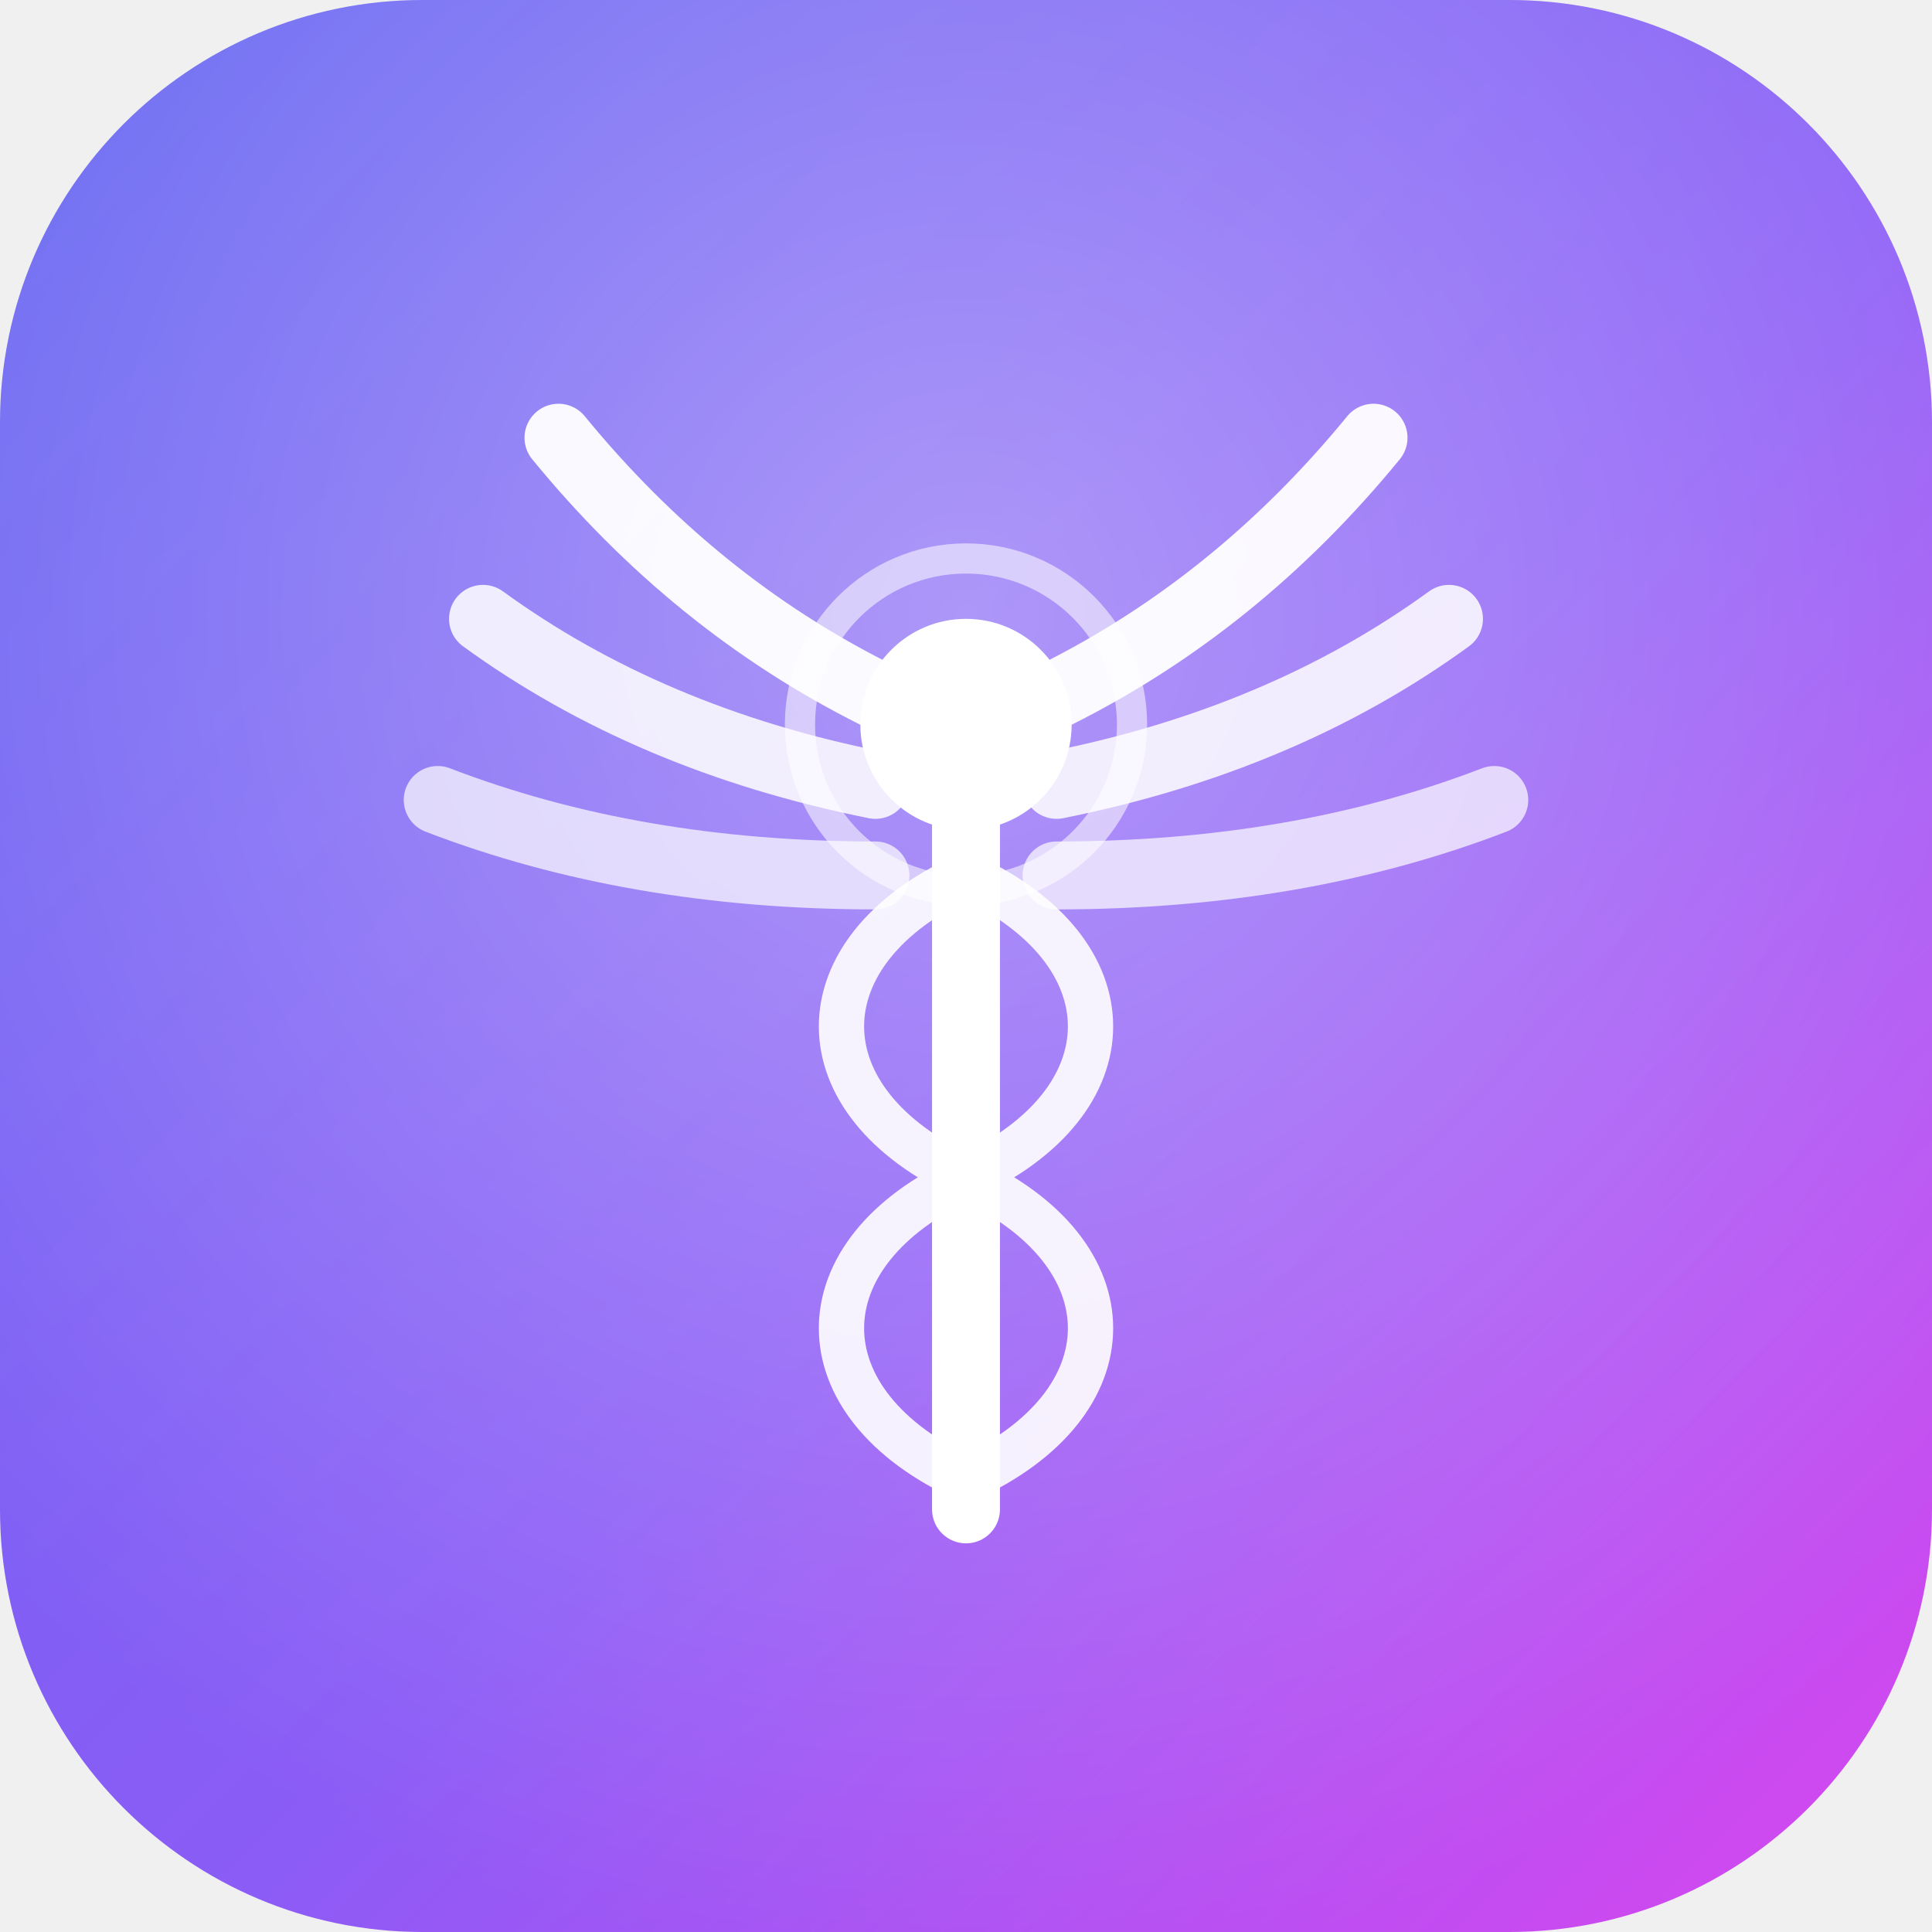
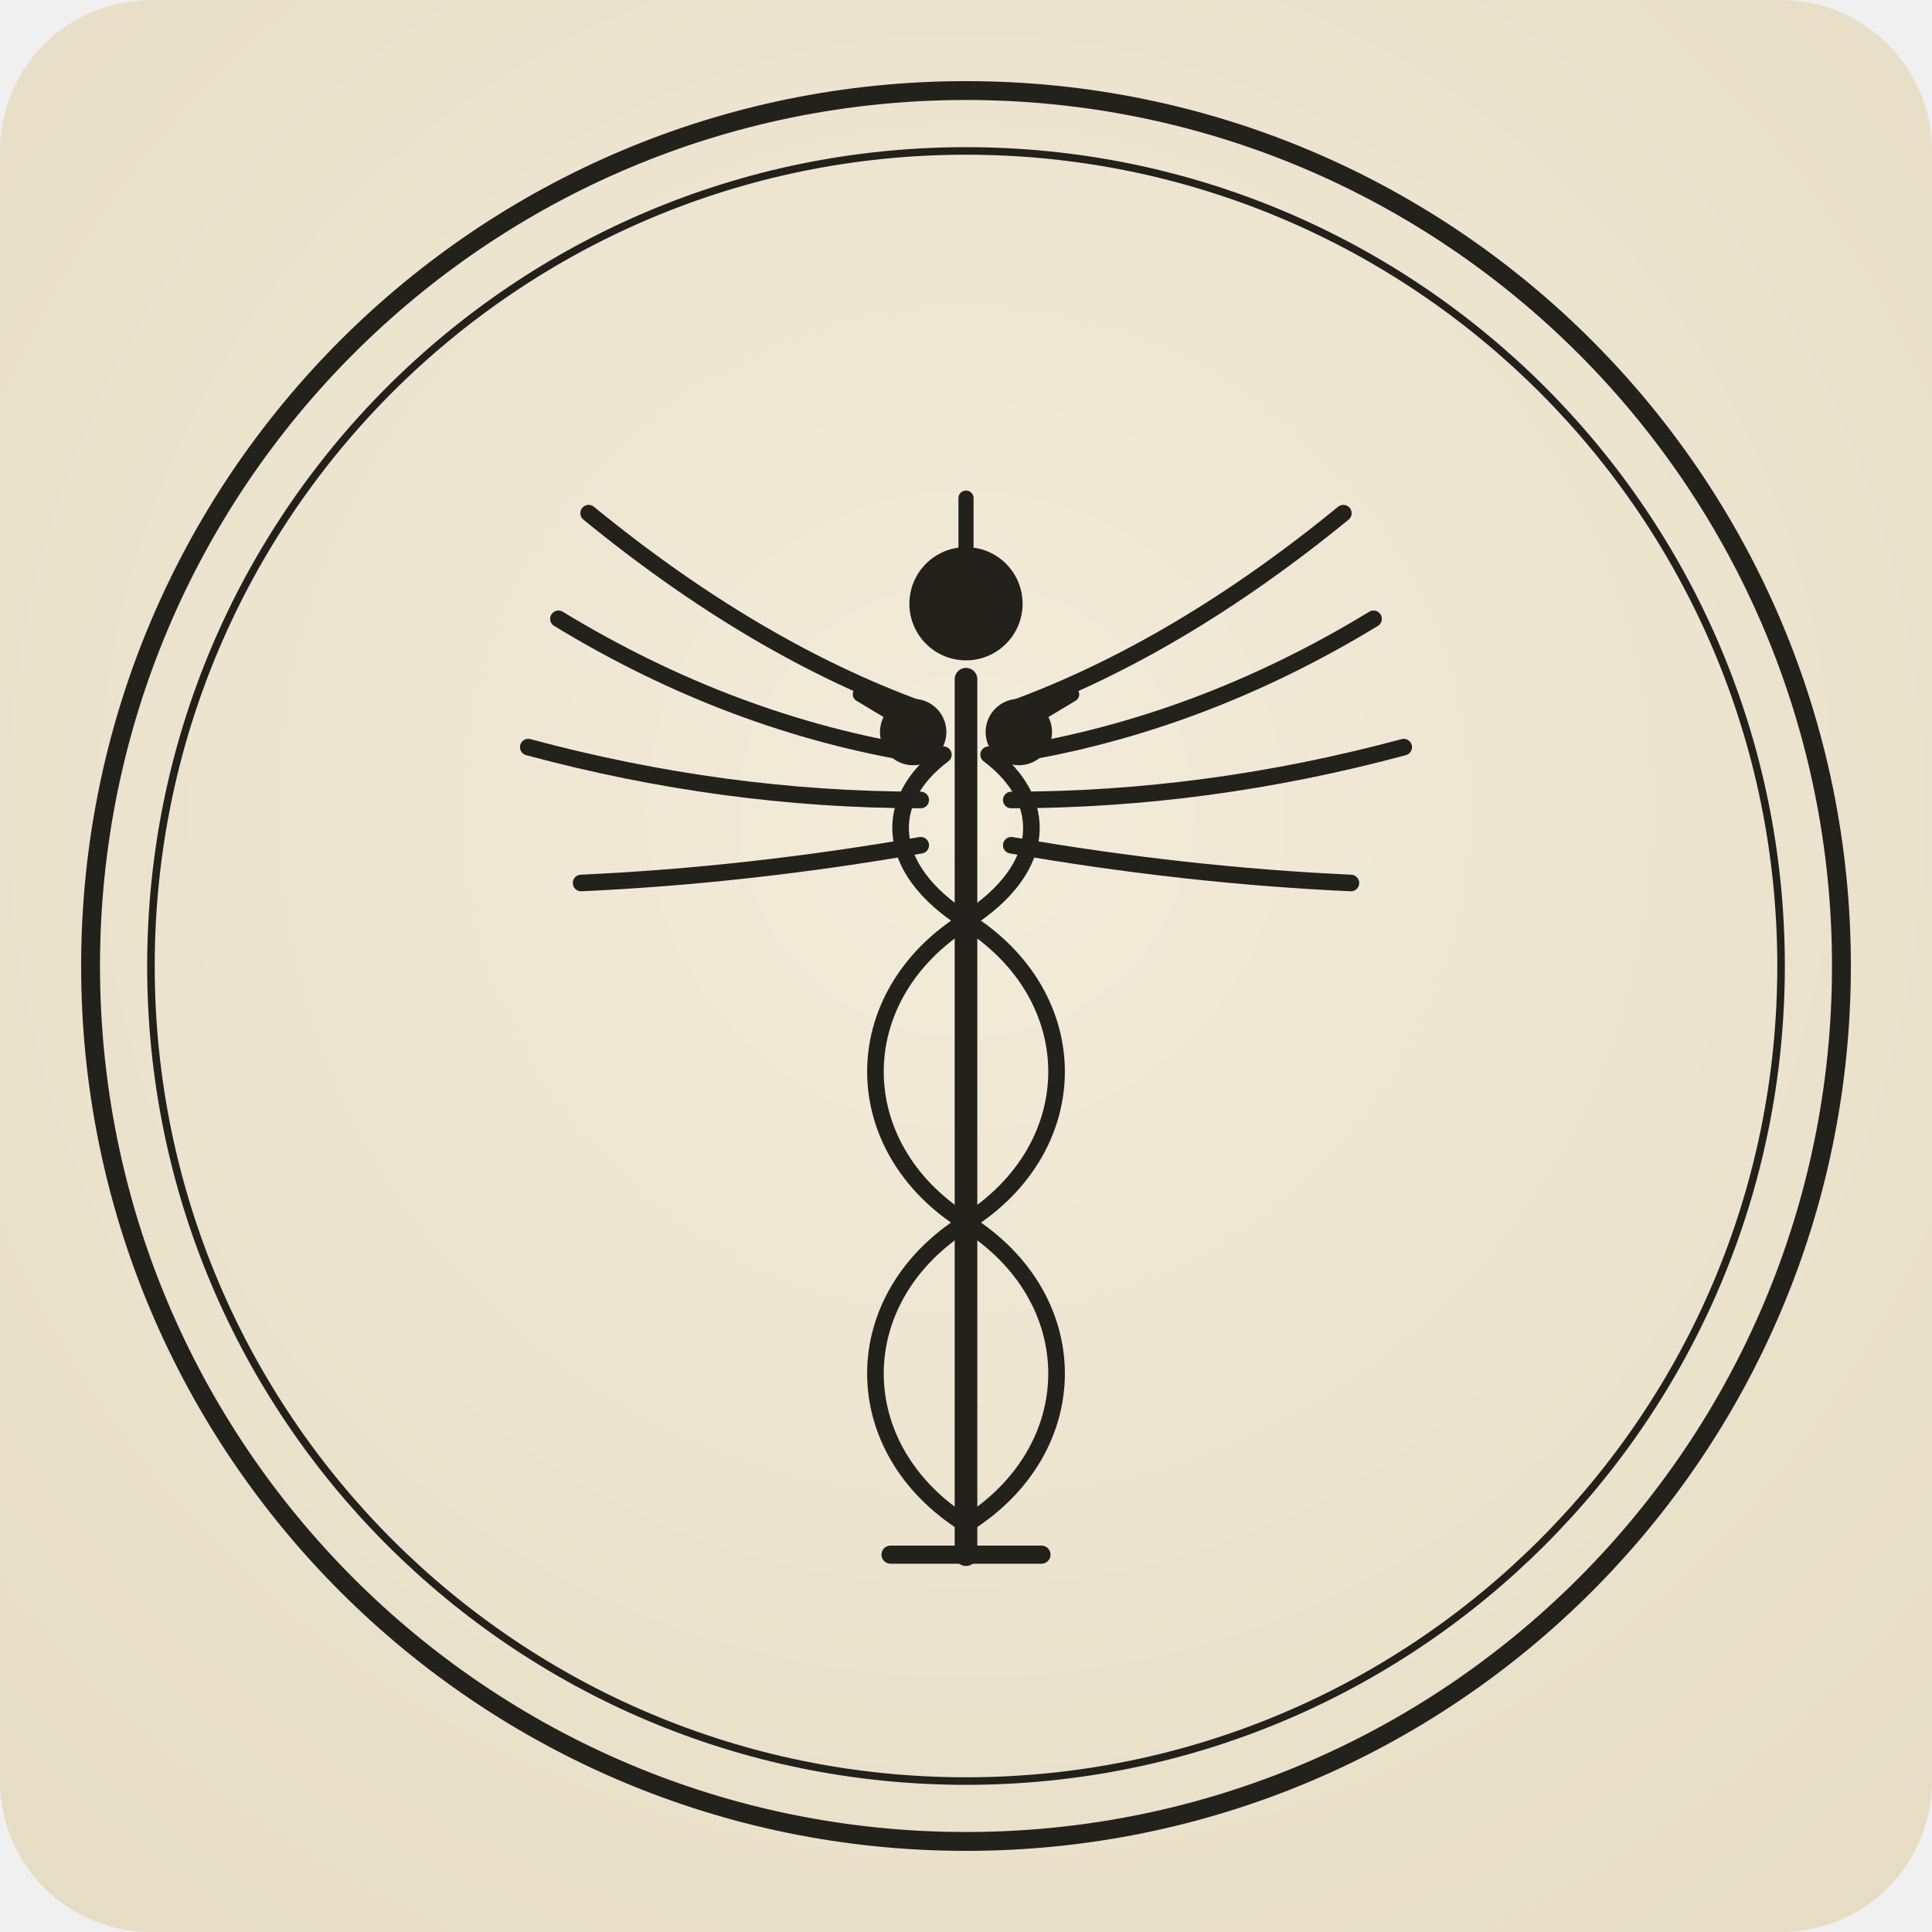
<svg xmlns="http://www.w3.org/2000/svg" width="256" height="256" viewBox="0 0 256 256" fill="none" role="img" aria-label="S-skills logo">
  <defs>
-     <linearGradient id="bg" x1="0" y1="0" x2="256" y2="256" gradientUnits="userSpaceOnUse">
-       <stop offset="0" stop-color="#6366f1" />
-       <stop offset="0.55" stop-color="#8b5cf6" />
-       <stop offset="1" stop-color="#d946ef" />
-     </linearGradient>
-     <radialGradient id="glow" cx="0.5" cy="0.32" r="0.7">
-       <stop offset="0" stop-color="#ffffff" stop-opacity="0.35" />
-       <stop offset="1" stop-color="#ffffff" stop-opacity="0" />
+     <radialGradient id="paper" cx="0.5" cy="0.42" r="0.75">
+       <stop offset="0" stop-color="#f3ecda" />
+       <stop offset="1" stop-color="#e6dcc4" />
    </radialGradient>
  </defs>
-   <rect x="0" y="0" width="256" height="256" rx="56" fill="url(#bg)" />
-   <rect x="0" y="0" width="256" height="256" rx="56" fill="url(#glow)" />
-   <g stroke="#ffffff" stroke-width="9" stroke-linecap="round" fill="none">
-     <path d="M116 92 Q 92 80 74 58" opacity="0.95" />
-     <path d="M116 104 Q 86 98 64 82" opacity="0.85" />
-     <path d="M116 116 Q 84 116 58 106" opacity="0.7" />
-     <path d="M140 92 Q 164 80 182 58" opacity="0.95" />
-     <path d="M140 104 Q 170 98 192 82" opacity="0.85" />
-     <path d="M140 116 Q 172 116 198 106" opacity="0.7" />
-     <path d="M128 108 L 128 200" />
+   <rect x="0" y="0" width="256" height="256" rx="20" fill="url(#paper)" />
+   <g stroke="#23211b" fill="none" stroke-linecap="round" stroke-linejoin="round">
+     <circle cx="128" cy="128" r="116" stroke-width="2.5" />
+     <circle cx="128" cy="128" r="108" stroke-width="1" />
+     <g stroke-width="2.2">
+       <path d="M122 94 Q 100 86 78 68" />
+       <path d="M122 100 Q 97 96 74 82" />
+       <path d="M122 106 Q 96 106 70 99" />
+       <path d="M122 112 Q 99 116 77 117" />
+       <path d="M134 94 Q 156 86 178 68" />
+       <path d="M134 100 Q 159 96 182 82" />
+       <path d="M134 106 Q 160 106 186 99" />
+       <path d="M134 112 Q 157 116 179 117" />
+     </g>
+     <path d="M128 90 L 128 206" stroke-width="3" />
+     <path d="M118 206 L 138 206" stroke-width="2.4" />
+     <g stroke-width="2.2">
+       <path d="M128 202 C 112 192 112 172 128 162 C 144 152 144 132 128 122 C 117 115 117 106 125 100" />
+       <path d="M128 202 C 144 192 144 172 128 162 C 112 152 112 132 128 122 C 139 115 139 106 131 100" />
+     </g>
+     <g stroke-width="2">
+       <circle cx="121" cy="97" r="3.4" fill="#23211b" />
+       <circle cx="135" cy="97" r="3.4" fill="#23211b" />
+       <path d="M119 95 L 114 92" />
+       <path d="M137 95 L 142 92" />
+     </g>
+     <circle cx="128" cy="80" r="7" fill="#23211b" />
+     <path d="M128 73 L 128 66" stroke-width="2" />
  </g>
-   <g stroke="#ffffff" stroke-width="6" stroke-linecap="round" fill="none" opacity="0.9">
-     <path d="M128 116 C 150 126 150 146 128 156 C 106 166 106 186 128 196" />
-     <path d="M128 116 C 106 126 106 146 128 156 C 150 166 150 186 128 196" />
-   </g>
-   <circle cx="128" cy="96" r="14" fill="#ffffff" />
-   <circle cx="128" cy="96" r="22" stroke="#ffffff" stroke-width="4" fill="none" opacity="0.55" />
</svg>
